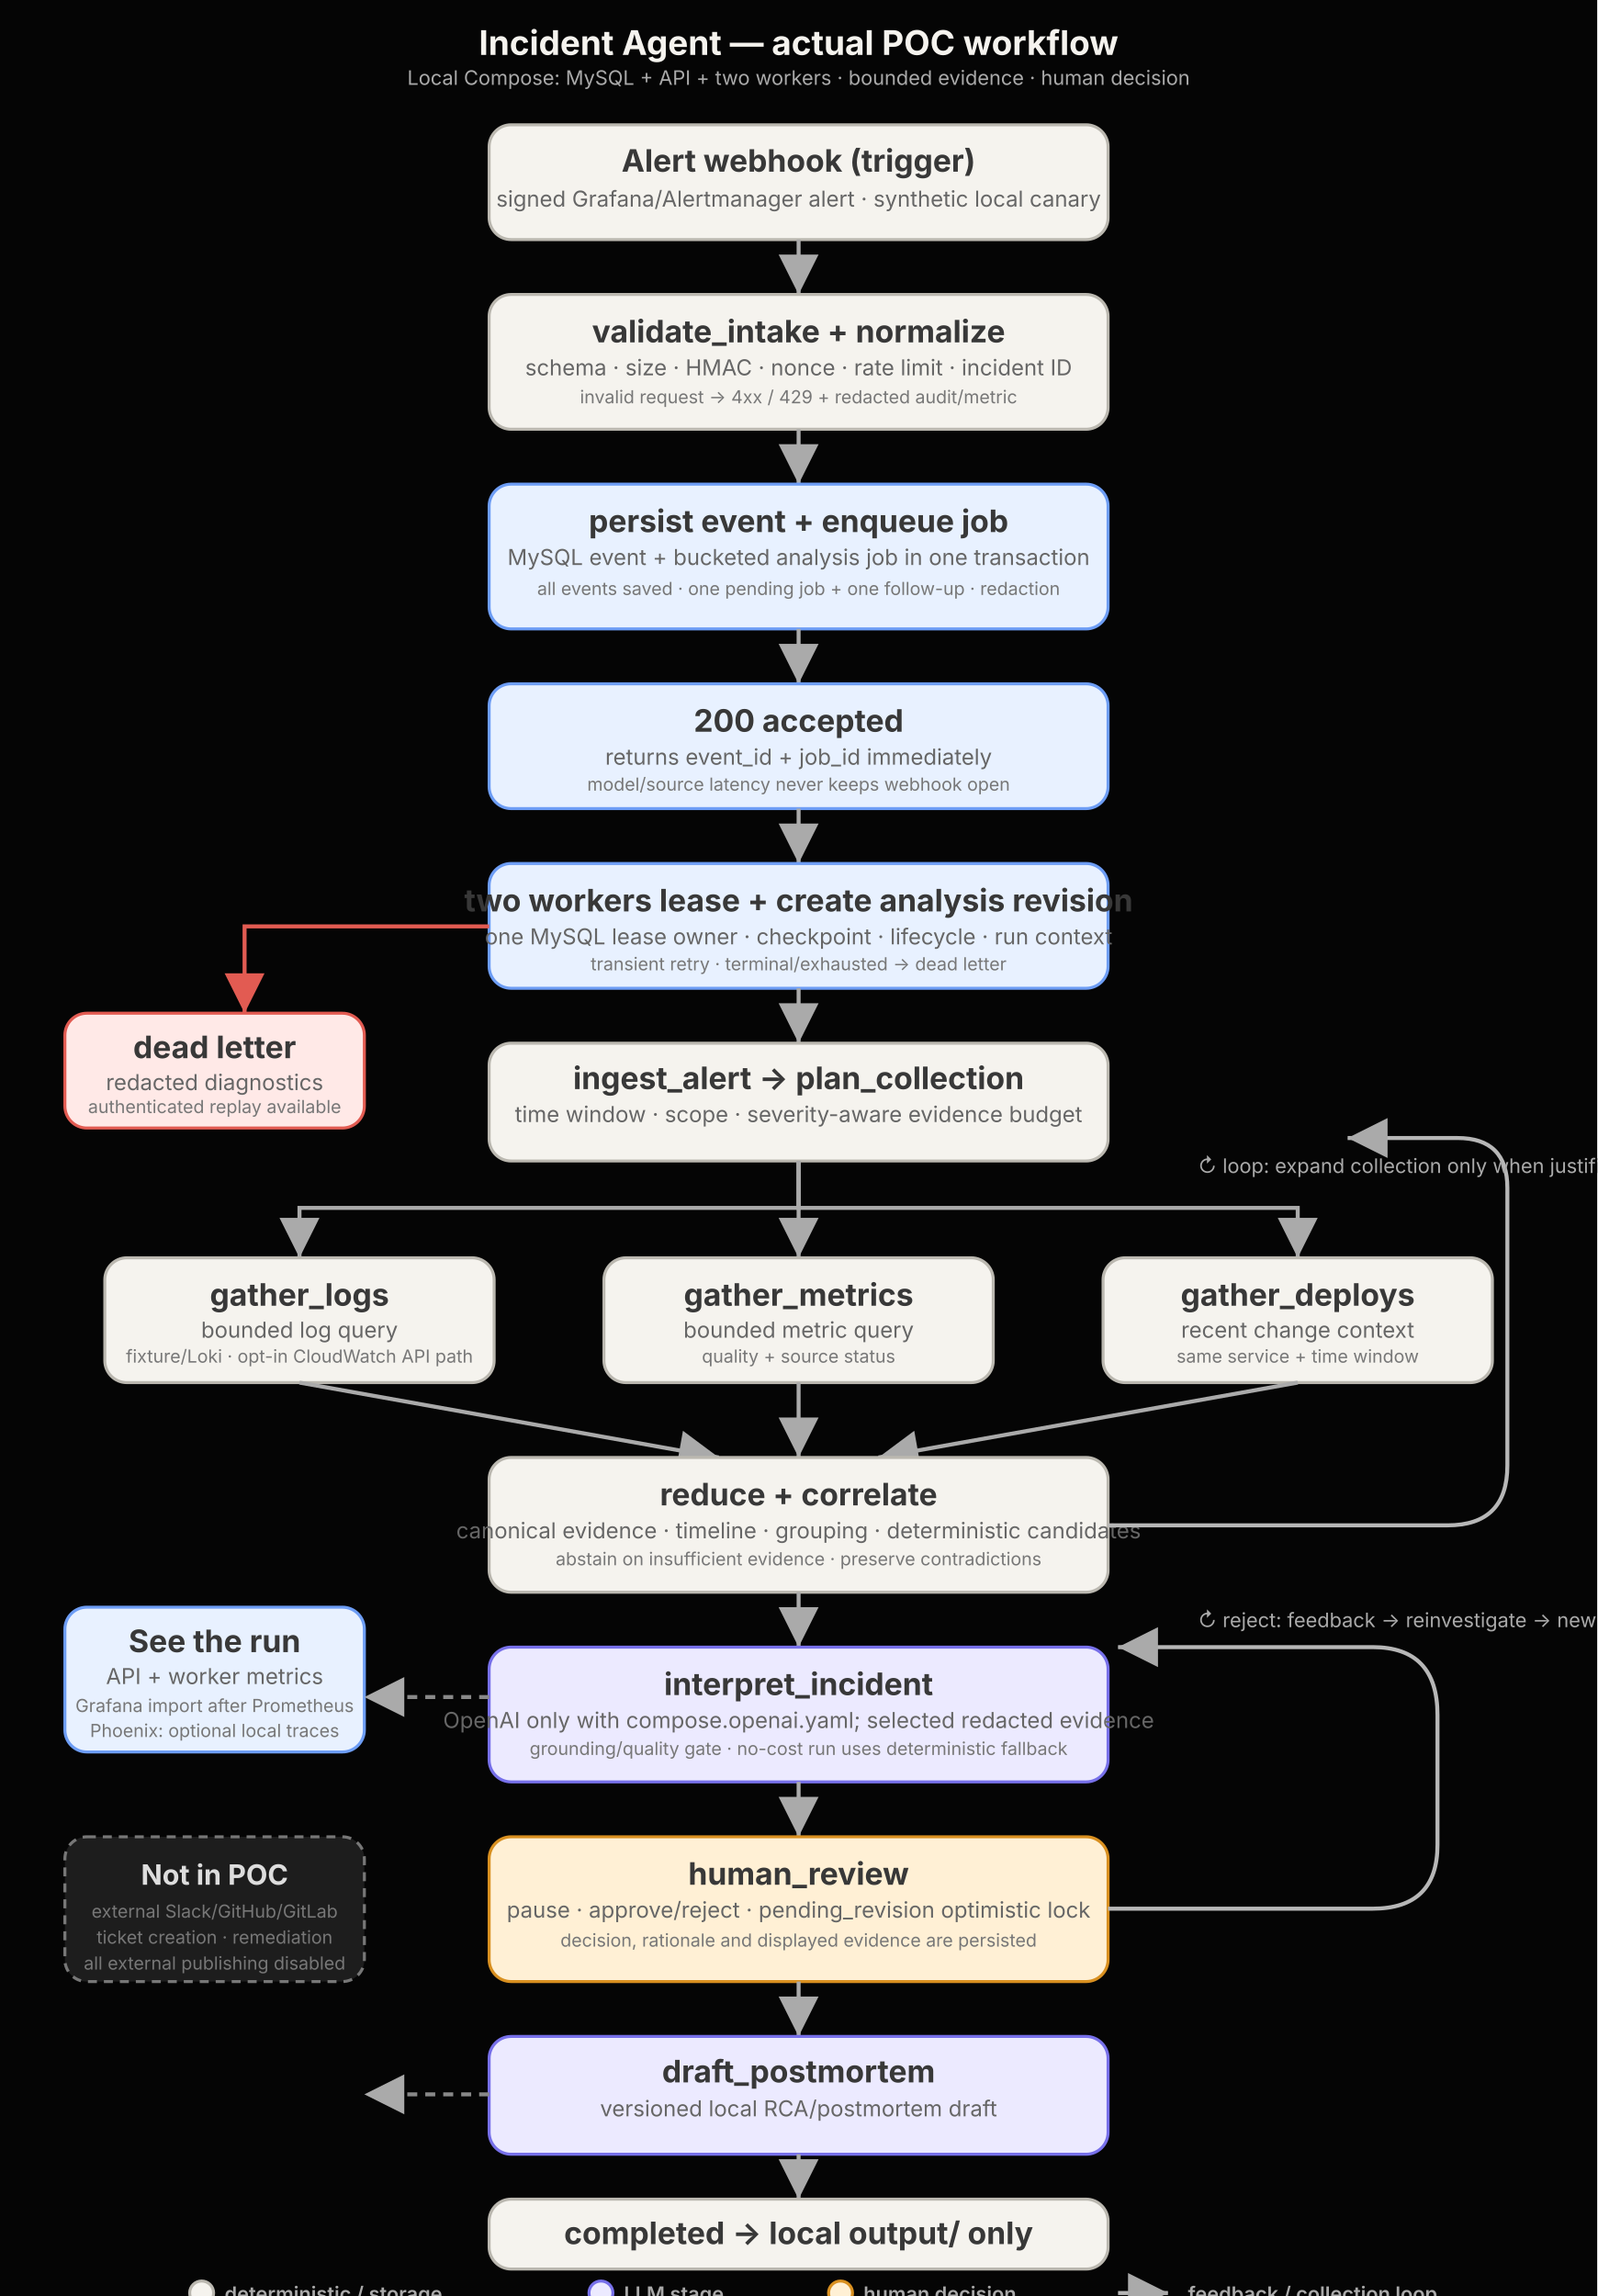
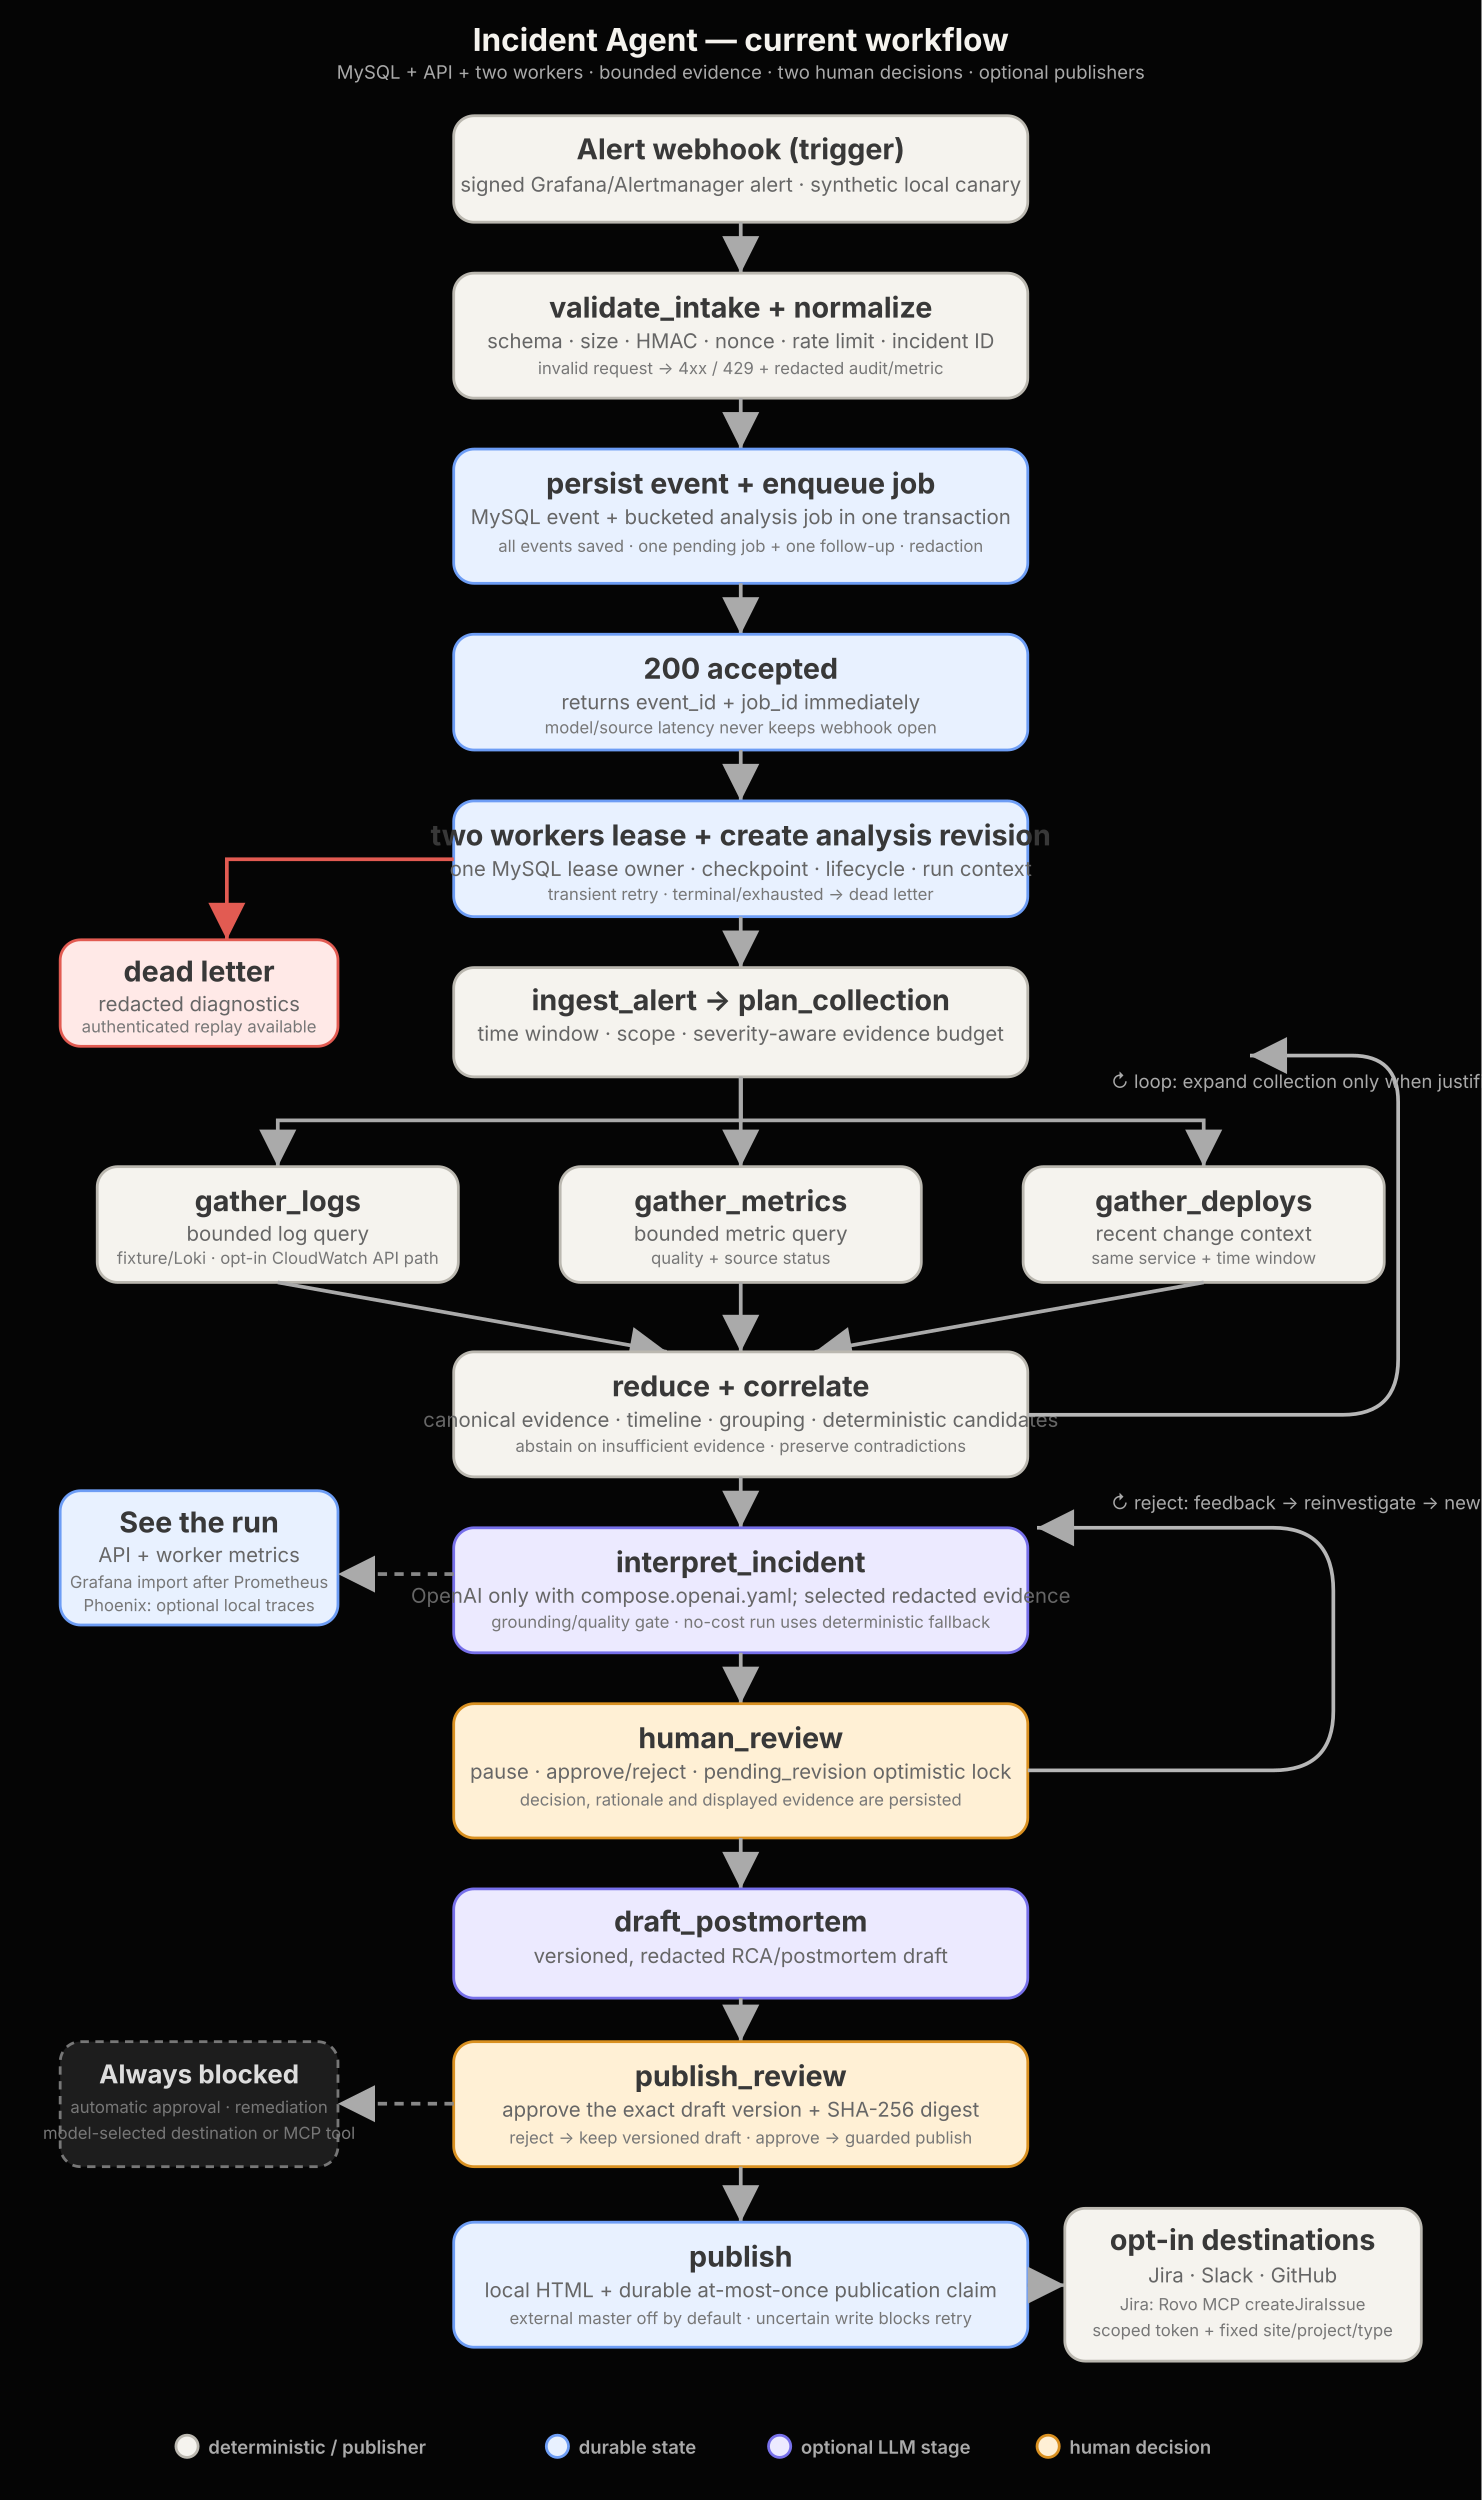
- <svg xmlns="http://www.w3.org/2000/svg" width="1600" height="2300" viewBox="0 0 1600 2300" role="img" aria-labelledby="title desc">
+ <svg xmlns="http://www.w3.org/2000/svg" width="1600" height="2700" viewBox="0 0 1600 2700" role="img" aria-labelledby="title desc">
  <defs>
    <style>
      .bg{fill:#050505}.card{fill:#f5f3ee;stroke:#bbb8b0;stroke-width:3}.store{fill:#e8f1ff;stroke:#6d9df5;stroke-width:3}.ai{fill:#eceaff;stroke:#7770ea;stroke-width:3}.human{fill:#fff0d5;stroke:#d99020;stroke-width:3}.danger{fill:#ffe9e7;stroke:#e25b52;stroke-width:3}.disabled{fill:#1d1d1d;stroke:#777;stroke-width:3;stroke-dasharray:9 7}.box{rx:22}.h{fill:#383838;font:700 31px -apple-system,BlinkMacSystemFont,'Segoe UI',sans-serif;text-anchor:middle}.p{fill:#666;font:400 22px -apple-system,BlinkMacSystemFont,'Segoe UI',sans-serif;text-anchor:middle}.small{fill:#777;font:400 18px -apple-system,BlinkMacSystemFont,'Segoe UI',sans-serif;text-anchor:middle}.light{fill:#aaa;font:400 20px -apple-system,BlinkMacSystemFont,'Segoe UI',sans-serif}.legend{fill:#aaa;font:600 20px -apple-system,BlinkMacSystemFont,'Segoe UI',sans-serif}.line{stroke:#aaa;stroke-width:4;fill:none;marker-end:url(#arrow)}.loop{stroke:#b7b7b7;stroke-width:4;fill:none;marker-end:url(#arrow)}.badline{stroke:#e25b52;stroke-width:4;fill:none;marker-end:url(#badarrow)}.dash{stroke:#888;stroke-width:4;stroke-dasharray:10 8;fill:none;marker-end:url(#arrow)}
    </style>
    <marker id="arrow" markerWidth="12" markerHeight="12" refX="10" refY="5" orient="auto">
      <path d="M0,0 L0,10 L10,5 Z" fill="#aaa" />
    </marker>
    <marker id="badarrow" markerWidth="12" markerHeight="12" refX="10" refY="5" orient="auto">
      <path d="M0,0 L0,10 L10,5 Z" fill="#e25b52" />
    </marker>
  </defs>
-   <rect class="bg" width="1600" height="2300" />
-   <text x="800" y="55" fill="#f5f3ee" font-family="-apple-system,BlinkMacSystemFont,'Segoe UI',sans-serif" font-size="34" font-weight="700" text-anchor="middle">Incident Agent — actual POC workflow</text>
-   <text x="800" y="85" class="light" text-anchor="middle">Local Compose: MySQL + API + two workers · bounded evidence · human decision</text>
+   <rect class="bg" width="1600" height="2700" />
+   <text x="800" y="55" fill="#f5f3ee" font-family="-apple-system,BlinkMacSystemFont,'Segoe UI',sans-serif" font-size="34" font-weight="700" text-anchor="middle">Incident Agent — current workflow</text>
+   <text x="800" y="85" class="light" text-anchor="middle">MySQL + API + two workers · bounded evidence · two human decisions · optional publishers</text>
  <rect class="card box" x="490" y="125" width="620" height="115" />
  <text class="h" x="800" y="172">Alert webhook (trigger)</text>
  <text class="p" x="800" y="207">signed Grafana/Alertmanager alert · synthetic local canary</text>
  <path class="line" d="M800 240 V295" />
  <rect class="card box" x="490" y="295" width="620" height="135" />
  <text class="h" x="800" y="343">validate_intake + normalize</text>
  <text class="p" x="800" y="376">schema · size · HMAC · nonce · rate limit · incident ID</text>
  <text class="small" x="800" y="404">invalid request → 4xx / 429 + redacted audit/metric</text>
  <path class="line" d="M800 430 V485" />
  <rect class="store box" x="490" y="485" width="620" height="145" />
  <text class="h" x="800" y="533">persist event + enqueue job</text>
  <text class="p" x="800" y="566">MySQL event + bucketed analysis job in one transaction</text>
  <text class="small" x="800" y="596">all events saved · one pending job + one follow-up · redaction</text>
  <path class="line" d="M800 630 V685" />
  <rect class="store box" x="490" y="685" width="620" height="125" />
  <text class="h" x="800" y="733">200 accepted</text>
  <text class="p" x="800" y="766">returns event_id + job_id immediately</text>
  <text class="small" x="800" y="792">model/source latency never keeps webhook open</text>
  <path class="line" d="M800 810 V865" />
  <rect class="store box" x="490" y="865" width="620" height="125" />
  <text class="h" x="800" y="913">two workers lease + create analysis revision</text>
  <text class="p" x="800" y="946">one MySQL lease owner · checkpoint · lifecycle · run context</text>
  <text class="small" x="800" y="972">transient retry · terminal/exhausted → dead letter</text>
  <path class="line" d="M800 990 V1045" />
  <rect class="card box" x="490" y="1045" width="620" height="118" />
  <text class="h" x="800" y="1091">ingest_alert → plan_collection</text>
  <text class="p" x="800" y="1124">time window · scope · severity-aware evidence budget</text>
  <path class="line" d="M800 1163 V1210 H300 V1260" />
  <path class="line" d="M800 1163 V1260" />
  <path class="line" d="M800 1163 V1210 H1300 V1260" />
  <rect class="card box" x="105" y="1260" width="390" height="125" />
  <text class="h" x="300" y="1308">gather_logs</text>
  <text class="p" x="300" y="1340">bounded log query</text>
  <text class="small" x="300" y="1365">fixture/Loki · opt-in CloudWatch API path</text>
  <rect class="card box" x="605" y="1260" width="390" height="125" />
  <text class="h" x="800" y="1308">gather_metrics</text>
  <text class="p" x="800" y="1340">bounded metric query</text>
  <text class="small" x="800" y="1365">quality + source status</text>
  <rect class="card box" x="1105" y="1260" width="390" height="125" />
  <text class="h" x="1300" y="1308">gather_deploys</text>
  <text class="p" x="1300" y="1340">recent change context</text>
  <text class="small" x="1300" y="1365">same service + time window</text>
  <path class="line" d="M300 1385 L720 1460" />
  <path class="line" d="M800 1385 V1460" />
  <path class="line" d="M1300 1385 L880 1460" />
  <rect class="card box" x="490" y="1460" width="620" height="135" />
  <text class="h" x="800" y="1508">reduce + correlate</text>
  <text class="p" x="800" y="1541">canonical evidence · timeline · grouping · deterministic candidates</text>
  <text class="small" x="800" y="1568">abstain on insufficient evidence · preserve contradictions</text>
  <path class="loop" d="M1110 1528 H1450 Q1510 1528 1510 1468 V1190 Q1510 1140 1460 1140 H1350" />
  <text class="light" x="1200" y="1175">↻ loop: expand collection only when justified</text>
  <path class="line" d="M800 1595 V1650" />
  <rect class="ai box" x="490" y="1650" width="620" height="135" />
  <text class="h" x="800" y="1698" fill="#49439e">interpret_incident</text>
  <text class="p" x="800" y="1731" fill="#5550ac">OpenAI only with compose.openai.yaml; selected redacted evidence</text>
  <text class="small" x="800" y="1758">grounding/quality gate · no-cost run uses deterministic fallback</text>
  <path class="line" d="M800 1785 V1840" />
  <rect class="human box" x="490" y="1840" width="620" height="145" />
  <text class="h" x="800" y="1888" fill="#87530e">human_review</text>
  <text class="p" x="800" y="1921" fill="#87530e">pause · approve/reject · pending_revision optimistic lock</text>
  <text class="small" x="800" y="1950">decision, rationale and displayed evidence are persisted</text>
  <path class="loop" d="M1110 1912 H1375 Q1440 1912 1440 1848 V1718 Q1440 1650 1375 1650 H1120" />
  <text class="light" x="1200" y="1630">↻ reject: feedback → reinvestigate → new revision</text>
  <path class="line" d="M800 1985 V2040" />
  <rect class="ai box" x="490" y="2040" width="620" height="118" />
  <text class="h" x="800" y="2086" fill="#49439e">draft_postmortem</text>
-   <text class="p" x="800" y="2120" fill="#5550ac">versioned local RCA/postmortem draft</text>
-   <path class="line" d="M800 2158 V2203" />
-   <rect class="card box" x="490" y="2203" width="620" height="70" />
-   <text class="h" x="800" y="2248">completed → local output/ only</text>
+   <text class="p" x="800" y="2120" fill="#5550ac">versioned, redacted RCA/postmortem draft</text>
+   <path class="line" d="M800 2158 V2205" />
+   <rect class="human box" x="490" y="2205" width="620" height="135" />
+   <text class="h" x="800" y="2253" fill="#87530e">publish_review</text>
+   <text class="p" x="800" y="2286" fill="#87530e">approve the exact draft version + SHA-256 digest</text>
+   <text class="small" x="800" y="2315">reject → keep versioned draft · approve → guarded publish</text>
+   <path class="line" d="M800 2340 V2400" />
+   <rect class="store box" x="490" y="2400" width="620" height="135" />
+   <text class="h" x="800" y="2448">publish</text>
+   <text class="p" x="800" y="2481">local HTML + durable at-most-once publication claim</text>
+   <text class="small" x="800" y="2510">external master off by default · uncertain write blocks retry</text>
+   <path class="dash" d="M1110 2468 H1150" />
+   <rect class="card box" x="1150" y="2385" width="385" height="165" />
+   <text class="h" x="1342" y="2430">opt-in destinations</text>
+   <text class="p" x="1342" y="2465">Jira · Slack · GitHub</text>
+   <text class="small" x="1342" y="2495">Jira: Rovo MCP createJiraIssue</text>
+   <text class="small" x="1342" y="2523">scoped token + fixed site/project/type</text>
  <path class="badline" d="M490 928 H245 V1015" />
  <rect class="danger box" x="65" y="1015" width="300" height="115" />
  <text class="h" x="215" y="1060" fill="#9e342e">dead letter</text>
  <text class="p" x="215" y="1092" fill="#9e342e">redacted diagnostics</text>
  <text class="small" x="215" y="1115">authenticated replay available</text>
-   <rect class="disabled box" x="65" y="1840" width="300" height="145" />
-   <text x="215" y="1888" fill="#ddd" font-family="-apple-system,BlinkMacSystemFont,'Segoe UI',sans-serif" font-size="28" font-weight="700" text-anchor="middle">Not in POC</text>
-   <text class="small" x="215" y="1921" fill="#bbb">external Slack/GitHub/GitLab</text>
-   <text class="small" x="215" y="1947" fill="#bbb">ticket creation · remediation</text>
-   <text class="small" x="215" y="1973" fill="#bbb">all external publishing disabled</text>
-   <path class="dash" d="M490 2098 H365" />
+   <rect class="disabled box" x="65" y="2205" width="300" height="135" />
+   <text x="215" y="2250" fill="#ddd" font-family="-apple-system,BlinkMacSystemFont,'Segoe UI',sans-serif" font-size="28" font-weight="700" text-anchor="middle">Always blocked</text>
+   <text class="small" x="215" y="2282" fill="#bbb">automatic approval · remediation</text>
+   <text class="small" x="215" y="2310" fill="#bbb">model-selected destination or MCP tool</text>
+   <path class="dash" d="M490 2272 H365" />
  <rect class="store box" x="65" y="1610" width="300" height="145" />
  <text class="h" x="215" y="1655">See the run</text>
  <text class="p" x="215" y="1687">API + worker metrics</text>
  <text class="small" x="215" y="1715">Grafana import after Prometheus</text>
  <text class="small" x="215" y="1740">Phoenix: optional local traces</text>
  <path class="dash" d="M490 1700 H365" />
-   <rect class="card box" x="190" y="2285" width="24" height="24" />
-   <text class="legend" x="225" y="2305">deterministic / storage</text>
-   <rect class="ai box" x="590" y="2285" width="24" height="24" />
-   <text class="legend" x="625" y="2305">LLM stage</text>
-   <rect class="human box" x="830" y="2285" width="24" height="24" />
-   <text class="legend" x="865" y="2305">human decision</text>
-   <path class="loop" d="M1120 2297 H1170" />
-   <text class="legend" x="1190" y="2305">feedback / collection loop</text>
+   <rect class="card box" x="190" y="2630" width="24" height="24" />
+   <text class="legend" x="225" y="2650">deterministic / publisher</text>
+   <rect class="store box" x="590" y="2630" width="24" height="24" />
+   <text class="legend" x="625" y="2650">durable state</text>
+   <rect class="ai box" x="830" y="2630" width="24" height="24" />
+   <text class="legend" x="865" y="2650">optional LLM stage</text>
+   <rect class="human box" x="1120" y="2630" width="24" height="24" />
+   <text class="legend" x="1155" y="2650">human decision</text>
</svg>
